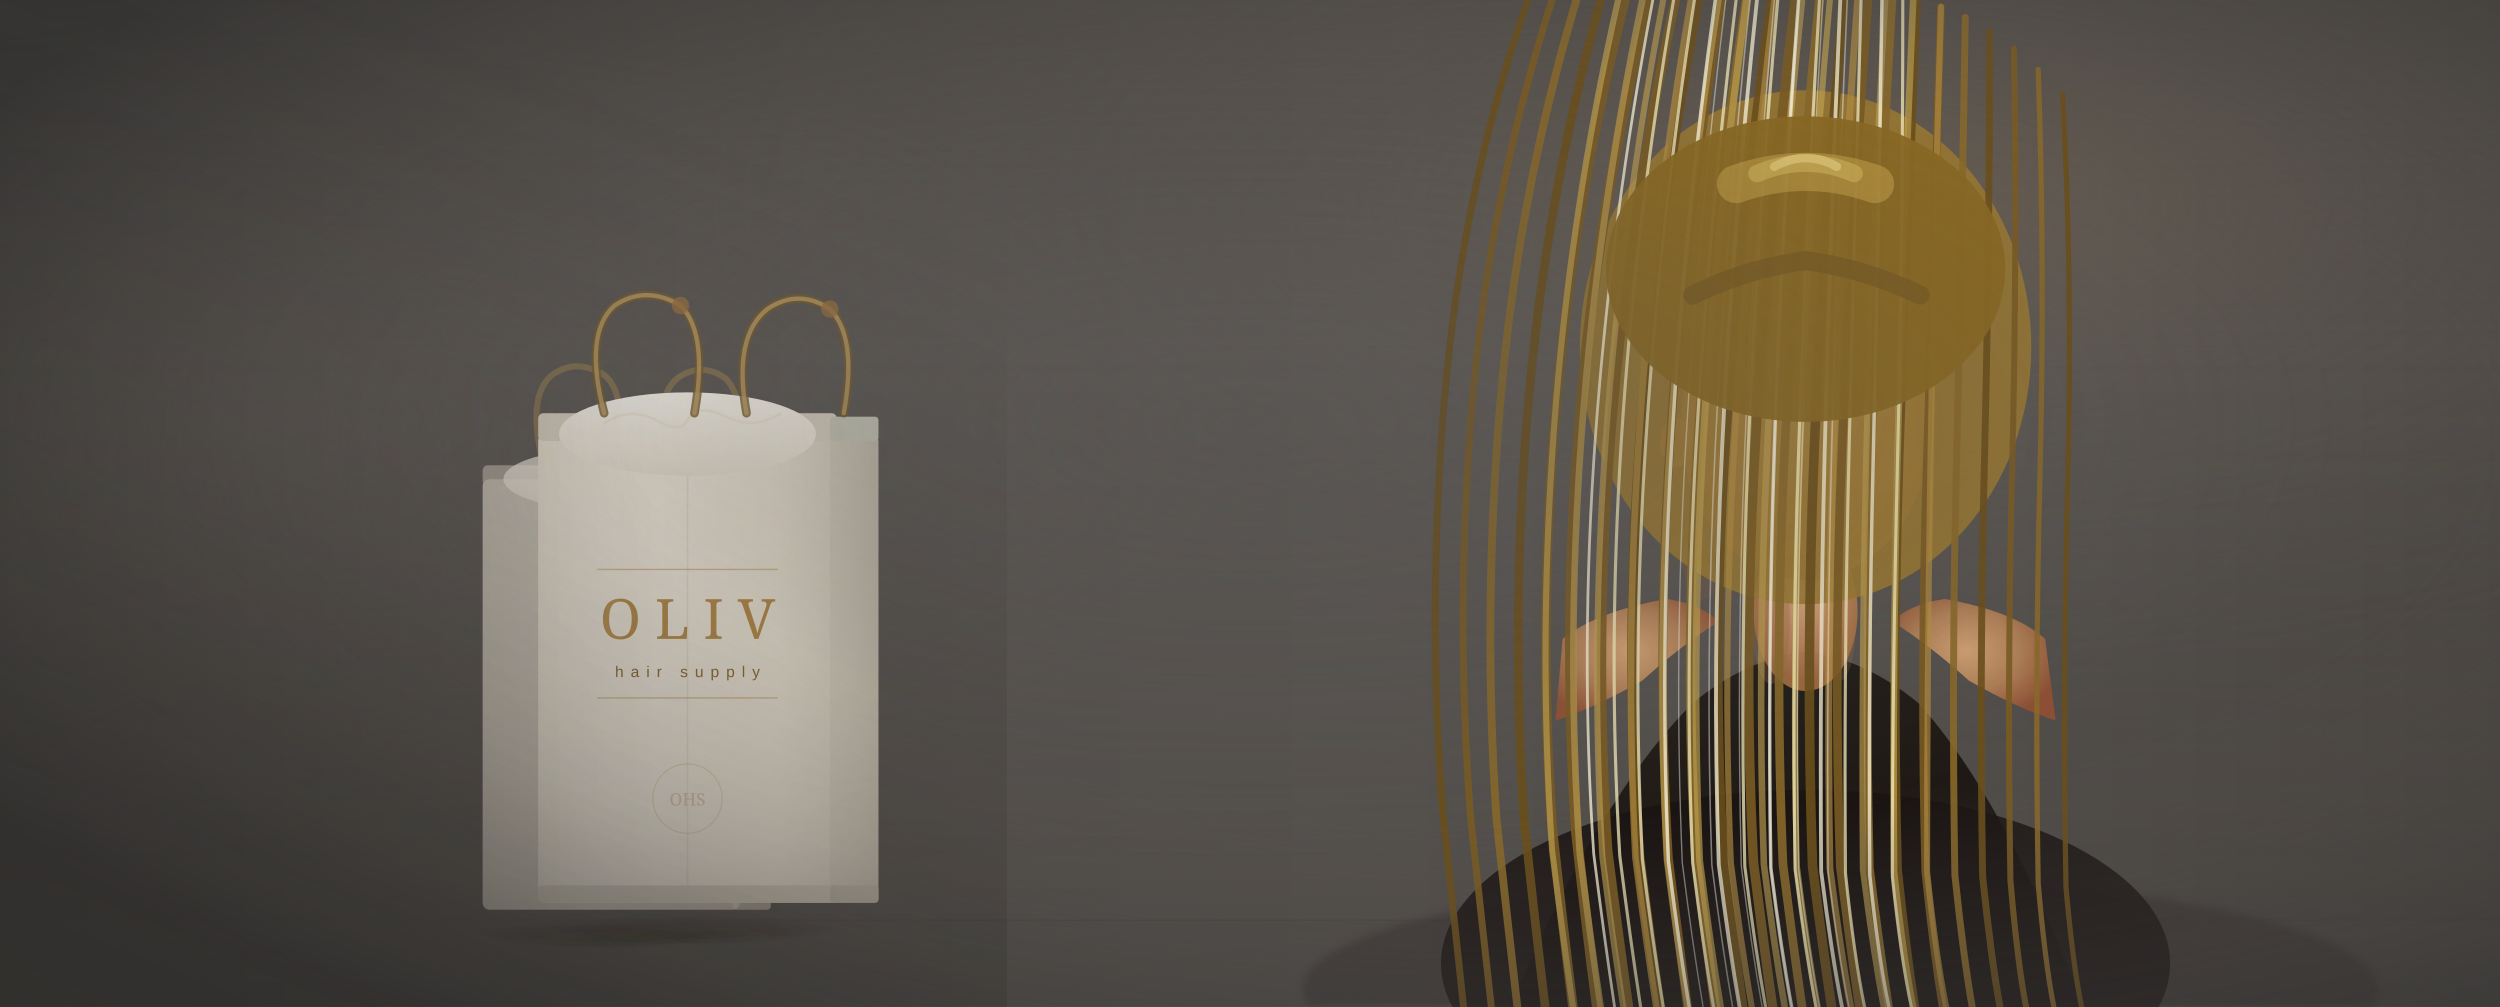
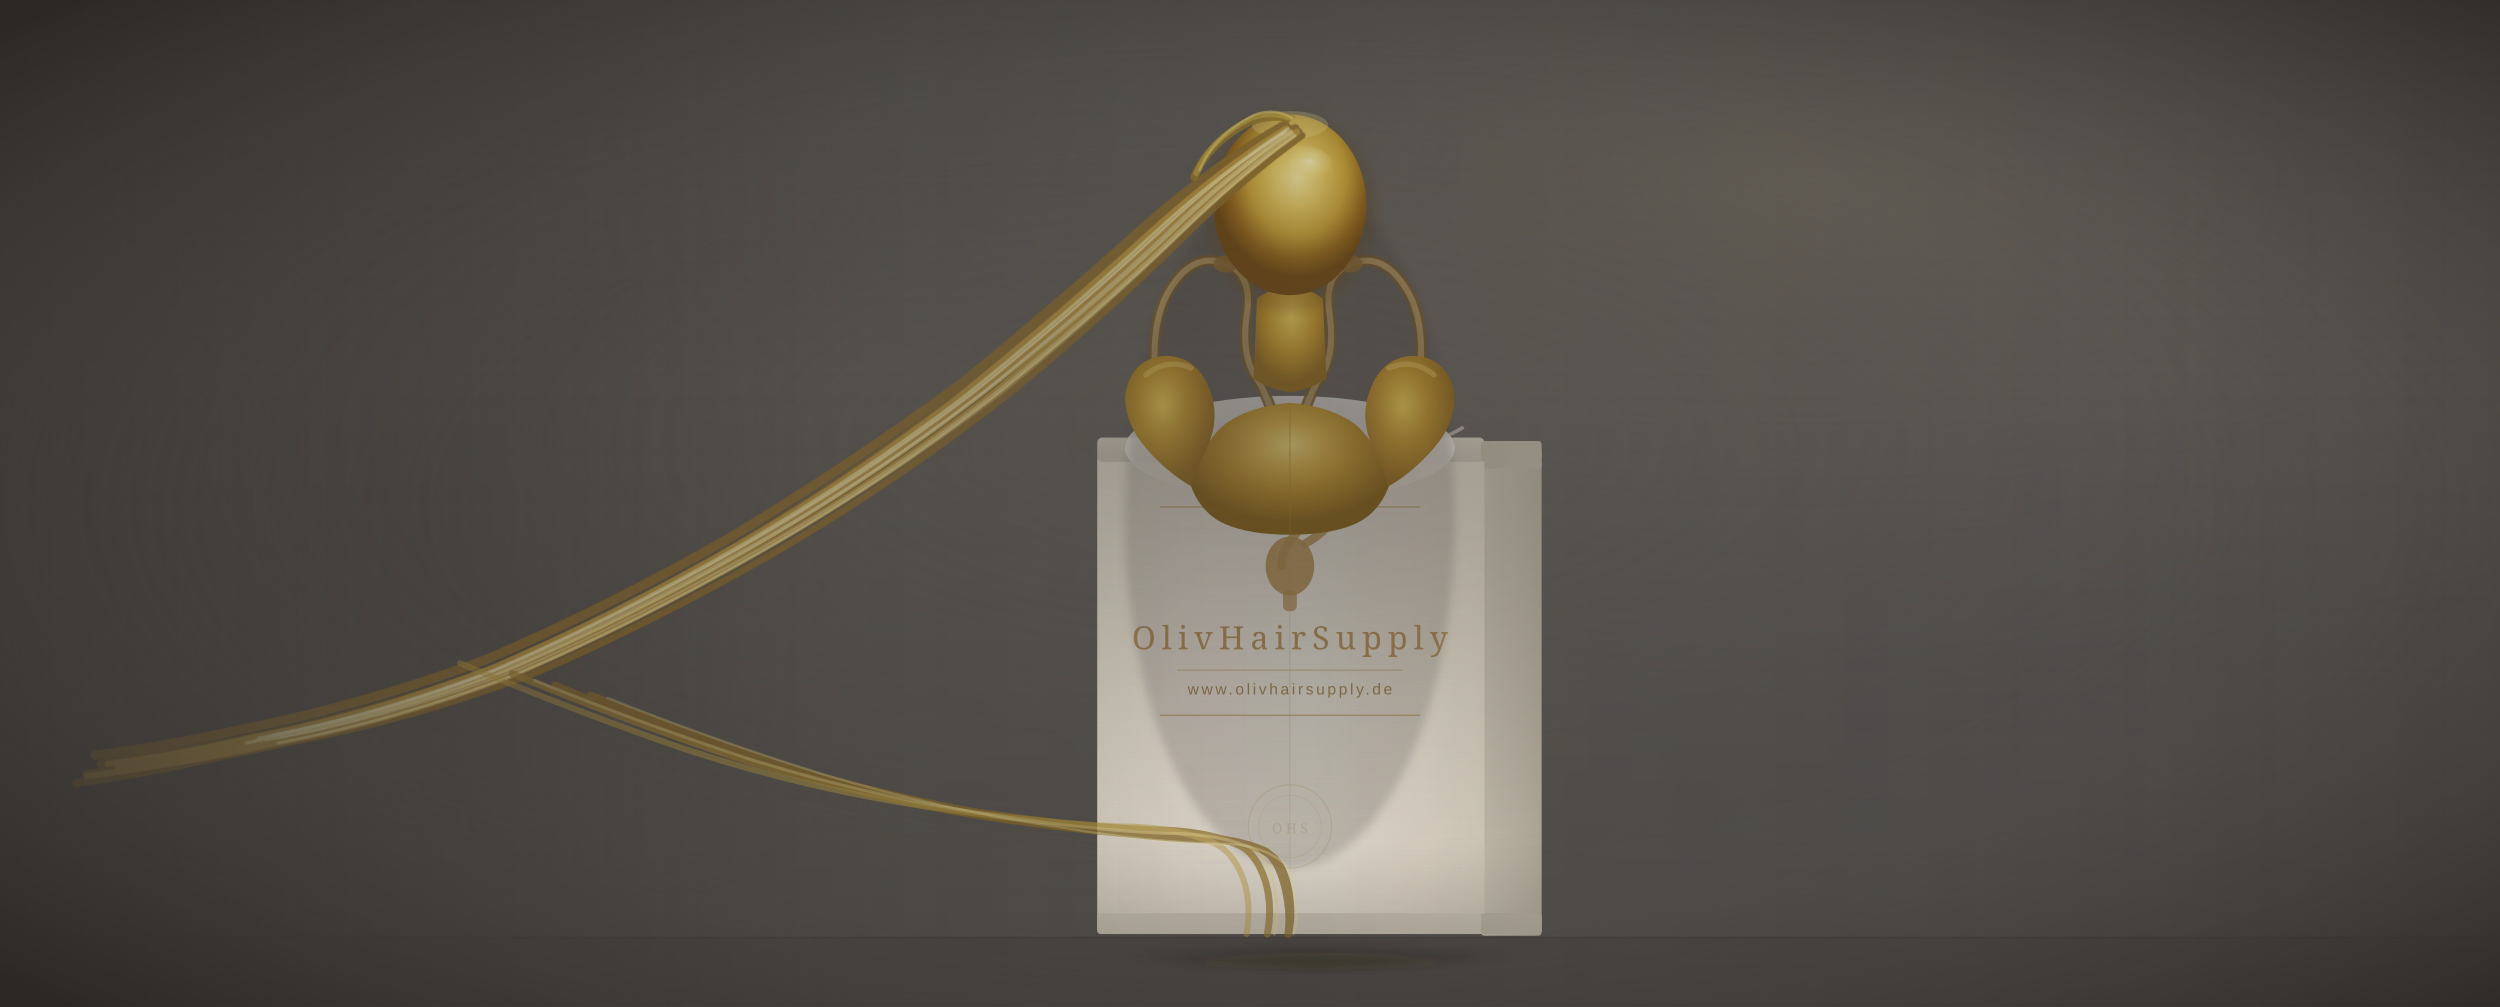
<svg xmlns="http://www.w3.org/2000/svg" viewBox="0 0 1440 580" preserveAspectRatio="xMidYMid slice" width="1440" height="580">
  <defs>
-     <linearGradient id="studioBase" x1="0" y1="0" x2="1" y2="0">
-       <stop offset="0%" stop-color="#484440" />
-       <stop offset="28%" stop-color="#5A5652" />
+     <linearGradient id="studio" x1="0" y1="0" x2="1" y2="0">
+       <stop offset="0%" stop-color="#464240" />
+       <stop offset="30%" stop-color="#585450" />
      <stop offset="55%" stop-color="#5E5A56" />
-       <stop offset="80%" stop-color="#585450" />
+       <stop offset="82%" stop-color="#565250" />
      <stop offset="100%" stop-color="#4C4844" />
    </linearGradient>
    <linearGradient id="studioTop" x1="0" y1="0" x2="0" y2="1">
-       <stop offset="0%" stop-color="#383430" stop-opacity="0.45" />
-       <stop offset="35%" stop-color="#383430" stop-opacity="0" />
-       <stop offset="100%" stop-color="#2A2624" stop-opacity="0.3" />
-     </linearGradient>
-     <radialGradient id="keyLight" cx="75%" cy="20%" r="48%">
-       <stop offset="0%" stop-color="#7A6A58" stop-opacity="0.55" />
-       <stop offset="45%" stop-color="#686058" stop-opacity="0.25" />
+       <stop offset="0%" stop-color="#303030" stop-opacity="0.42" />
+       <stop offset="38%" stop-color="#303030" stop-opacity="0" />
+       <stop offset="100%" stop-color="#282420" stop-opacity="0.28" />
+     </linearGradient>
+     <radialGradient id="keyLight" cx="72%" cy="18%" r="50%">
+       <stop offset="0%" stop-color="#787060" stop-opacity="0.5" />
      <stop offset="100%" stop-color="#5E5A56" stop-opacity="0" />
    </radialGradient>
-     <radialGradient id="fillLight" cx="12%" cy="42%" r="40%">
-       <stop offset="0%" stop-color="#6A6460" stop-opacity="0.4" />
-       <stop offset="100%" stop-color="#5E5A56" stop-opacity="0" />
-     </radialGradient>
-     <radialGradient id="faceSkin" cx="48%" cy="38%" r="55%">
-       <stop offset="0%" stop-color="#F2CCА2" />
-       <stop offset="30%" stop-color="#E4B082" />
-       <stop offset="65%" stop-color="#CA9060" />
-       <stop offset="100%" stop-color="#A87040" />
-     </radialGradient>
-     <radialGradient id="faceSkinB" cx="48%" cy="38%" r="55%">
-       <stop offset="0%" stop-color="#F0C8A0" />
-       <stop offset="30%" stop-color="#E2AE80" />
-       <stop offset="65%" stop-color="#C88E5E" />
-       <stop offset="100%" stop-color="#A87040" />
-     </radialGradient>
-     <radialGradient id="neckSkin" cx="50%" cy="35%" r="58%">
-       <stop offset="0%" stop-color="#EAB888" />
-       <stop offset="55%" stop-color="#C88E60" />
-       <stop offset="100%" stop-color="#A87040" />
-     </radialGradient>
-     <radialGradient id="shoulderSkin" cx="45%" cy="42%" r="60%">
-       <stop offset="0%" stop-color="#E8B07A" />
-       <stop offset="55%" stop-color="#C08858" />
-       <stop offset="100%" stop-color="#985030" />
-     </radialGradient>
-     <linearGradient id="hairBase" x1="0" y1="0" x2="0.15" y2="1">
-       <stop offset="0%" stop-color="#A08040" />
-       <stop offset="25%" stop-color="#C4A050" />
-       <stop offset="55%" stop-color="#D8B860" />
-       <stop offset="80%" stop-color="#C0A048" />
-       <stop offset="100%" stop-color="#9A7838" />
-     </linearGradient>
-     <linearGradient id="hairDark" x1="0" y1="0" x2="0.05" y2="1">
-       <stop offset="0%" stop-color="#6A4E18" />
-       <stop offset="40%" stop-color="#8A6828" />
-       <stop offset="100%" stop-color="#705820" />
-     </linearGradient>
-     <linearGradient id="hairShineA" x1="0" y1="0" x2="0.1" y2="1">
-       <stop offset="0%" stop-color="#F0DCA0" stop-opacity="0" />
-       <stop offset="22%" stop-color="#F8F0C0" stop-opacity="0.9" />
-       <stop offset="48%" stop-color="#F0D888" stop-opacity="0.75" />
-       <stop offset="78%" stop-color="#E0C070" stop-opacity="0.5" />
-       <stop offset="100%" stop-color="#C8A850" stop-opacity="0" />
-     </linearGradient>
-     <linearGradient id="hairShineB" x1="0.08" y1="0" x2="0.18" y2="1">
-       <stop offset="0%" stop-color="#F8F0C0" stop-opacity="0" />
-       <stop offset="30%" stop-color="#FFFAE0" stop-opacity="0.85" />
-       <stop offset="58%" stop-color="#F8E8A8" stop-opacity="0.65" />
-       <stop offset="100%" stop-color="#D8C070" stop-opacity="0" />
-     </linearGradient>
-     <linearGradient id="hairShineC" x1="0.02" y1="0" x2="0.12" y2="1">
-       <stop offset="0%" stop-color="#E8D080" stop-opacity="0" />
-       <stop offset="35%" stop-color="#F4E898" stop-opacity="0.7" />
-       <stop offset="65%" stop-color="#ECD878" stop-opacity="0.5" />
-       <stop offset="100%" stop-color="#C8A840" stop-opacity="0" />
-     </linearGradient>
-     <linearGradient id="bag1Front" x1="0" y1="0" x2="1" y2="0">
-       <stop offset="0%" stop-color="#EDE5D5" />
-       <stop offset="40%" stop-color="#F5EEE0" />
-       <stop offset="80%" stop-color="#EDE5D5" />
-       <stop offset="100%" stop-color="#DDD5C5" />
-     </linearGradient>
-     <linearGradient id="bag1Side" x1="0" y1="0" x2="1" y2="0">
+     <linearGradient id="bagFront" x1="0" y1="0" x2="1" y2="0">
+       <stop offset="0%" stop-color="#E8E0D0" />
+       <stop offset="22%" stop-color="#F5EDE0" />
+       <stop offset="55%" stop-color="#F8F2E6" />
+       <stop offset="82%" stop-color="#EEE6D6" />
+       <stop offset="100%" stop-color="#E2DAC8" />
+     </linearGradient>
+     <linearGradient id="bagFrontShad" x1="0" y1="0" x2="0" y2="1">
+       <stop offset="0%" stop-color="#C8C0B0" stop-opacity="0.15" />
+       <stop offset="50%" stop-color="#D8D0C0" stop-opacity="0" />
+       <stop offset="100%" stop-color="#A09080" stop-opacity="0.22" />
+     </linearGradient>
+     <linearGradient id="bagSide" x1="0" y1="0" x2="1" y2="0">
+       <stop offset="0%" stop-color="#CCC4B4" />
+       <stop offset="100%" stop-color="#B8B0A0" />
+     </linearGradient>
+     <linearGradient id="bagTop" x1="0" y1="0" x2="0" y2="1">
      <stop offset="0%" stop-color="#D8D0C0" />
-       <stop offset="100%" stop-color="#C8C0B0" />
-     </linearGradient>
-     <linearGradient id="bag1Shadow" x1="0" y1="0" x2="0" y2="1">
-       <stop offset="0%" stop-color="#2A2420" stop-opacity="0.35" />
-       <stop offset="100%" stop-color="#2A2420" stop-opacity="0" />
-     </linearGradient>
-     <linearGradient id="bag2Front" x1="0" y1="0" x2="1" y2="0">
-       <stop offset="0%" stop-color="#E8E0D0" />
-       <stop offset="45%" stop-color="#F0E8D8" />
-       <stop offset="100%" stop-color="#D8D0C0" />
-     </linearGradient>
-     <linearGradient id="tissueGrad" x1="0" y1="0" x2="0" y2="1">
-       <stop offset="0%" stop-color="#FFFCF4" />
-       <stop offset="60%" stop-color="#F5EEE0" />
-       <stop offset="100%" stop-color="#EDE5D5" />
-     </linearGradient>
-     <radialGradient id="bagShadow" cx="50%" cy="100%" r="50%">
-       <stop offset="0%" stop-color="#1A1410" stop-opacity="0.5" />
-       <stop offset="100%" stop-color="#1A1410" stop-opacity="0" />
-     </radialGradient>
-     <radialGradient id="centreOverlay" cx="50%" cy="42%" r="45%">
-       <stop offset="0%" stop-color="#525050" stop-opacity="0.38" />
-       <stop offset="100%" stop-color="#525050" stop-opacity="0" />
-     </radialGradient>
-     <radialGradient id="vignette" cx="62%" cy="45%" r="72%">
-       <stop offset="50%" stop-color="#5E5A56" stop-opacity="0" />
-       <stop offset="100%" stop-color="#303030" stop-opacity="0.72" />
+       <stop offset="100%" stop-color="#C8C0B2" />
+     </linearGradient>
+     <radialGradient id="bagFloorShadow" cx="50%" cy="100%" r="50%">
+       <stop offset="0%" stop-color="#181410" stop-opacity="0.55" />
+       <stop offset="100%" stop-color="#181410" stop-opacity="0" />
+     </radialGradient>
+     <linearGradient id="tissue" x1="0" y1="1" x2="0" y2="0">
+       <stop offset="0%" stop-color="#F0E8D8" />
+       <stop offset="60%" stop-color="#FAF4EC" />
+       <stop offset="100%" stop-color="#FFFDF8" />
+     </linearGradient>
+     <radialGradient id="mannHead" cx="55%" cy="35%" r="55%">
+       <stop offset="0%" stop-color="#F8E8A0" />
+       <stop offset="28%" stop-color="#E8CA60" />
+       <stop offset="58%" stop-color="#C8A030" />
+       <stop offset="82%" stop-color="#906010" />
+       <stop offset="100%" stop-color="#6A4208" />
+     </radialGradient>
+     <radialGradient id="mannNeck" cx="52%" cy="30%" r="60%">
+       <stop offset="0%" stop-color="#E8C850" />
+       <stop offset="55%" stop-color="#C09020" />
+       <stop offset="100%" stop-color="#8A6010" />
+     </radialGradient>
+     <radialGradient id="mannChest" cx="50%" cy="32%" r="58%">
+       <stop offset="0%" stop-color="#F0D870" />
+       <stop offset="30%" stop-color="#D4A838" />
+       <stop offset="60%" stop-color="#B08018" />
+       <stop offset="100%" stop-color="#7A5408" />
+     </radialGradient>
+     <radialGradient id="mannShoulder" cx="42%" cy="38%" r="60%">
+       <stop offset="0%" stop-color="#EAC848" />
+       <stop offset="45%" stop-color="#C09020" />
+       <stop offset="100%" stop-color="#8A5E0C" />
+     </radialGradient>
+     <radialGradient id="headHighlight" cx="62%" cy="28%" r="35%">
+       <stop offset="0%" stop-color="#FFF8D0" stop-opacity="0.85" />
+       <stop offset="100%" stop-color="#F8E880" stop-opacity="0" />
+     </radialGradient>
+     <linearGradient id="hairBase" x1="0" y1="0" x2="0.12" y2="1">
+       <stop offset="0%" stop-color="#9A7A28" />
+       <stop offset="30%" stop-color="#C09838" />
+       <stop offset="65%" stop-color="#D8B050" />
+       <stop offset="100%" stop-color="#B88A30" />
+     </linearGradient>
+     <linearGradient id="hairShine" x1="0" y1="0" x2="0.08" y2="1">
+       <stop offset="0%" stop-color="#F8ECA0" stop-opacity="0" />
+       <stop offset="25%" stop-color="#FFF8C8" stop-opacity="0.88" />
+       <stop offset="55%" stop-color="#F0E090" stop-opacity="0.7" />
+       <stop offset="100%" stop-color="#D8C060" stop-opacity="0" />
+     </linearGradient>
+     <linearGradient id="hairShine2" x1="0.04" y1="0" x2="0.14" y2="1">
+       <stop offset="0%" stop-color="#FFFCE0" stop-opacity="0" />
+       <stop offset="30%" stop-color="#FFFEF0" stop-opacity="0.82" />
+       <stop offset="60%" stop-color="#F8ECA0" stop-opacity="0.6" />
+       <stop offset="100%" stop-color="#E0C868" stop-opacity="0" />
+     </linearGradient>
+     <radialGradient id="centreOverlay" cx="50%" cy="44%" r="42%">
+       <stop offset="0%" stop-color="#504C48" stop-opacity="0.42" />
+       <stop offset="100%" stop-color="#504C48" stop-opacity="0" />
+     </radialGradient>
+     <linearGradient id="leftDepth" x1="0" y1="0" x2="1" y2="0">
+       <stop offset="0%" stop-color="#383430" stop-opacity="0.7" />
+       <stop offset="35%" stop-color="#383430" stop-opacity="0.15" />
+       <stop offset="100%" stop-color="#383430" stop-opacity="0" />
+     </linearGradient>
+     <radialGradient id="vignette" cx="52%" cy="50%" r="70%">
+       <stop offset="48%" stop-color="#5E5A56" stop-opacity="0" />
+       <stop offset="100%" stop-color="#282420" stop-opacity="0.78" />
    </radialGradient>
    <filter id="softBlur">
-       <feGaussianBlur stdDeviation="2" />
+       <feGaussianBlur stdDeviation="2.5" />
+     </filter>
+     <filter id="bagGlow">
+       <feGaussianBlur stdDeviation="6" result="blur" />
+       <feComposite in="SourceGraphic" in2="blur" operator="over" />
    </filter>
    <filter id="hairBlur">
-       <feGaussianBlur stdDeviation="0.4" />
-     </filter>
-     <filter id="bagSoftBlur">
-       <feGaussianBlur stdDeviation="1.5" />
+       <feGaussianBlur stdDeviation="0.5" />
    </filter>
  </defs>
-   <rect width="1440" height="580" fill="url(#studioBase)" />
+   <rect width="1440" height="580" fill="url(#studio)" />
  <rect width="1440" height="580" fill="url(#studioTop)" />
  <rect width="1440" height="580" fill="url(#keyLight)" />
-   <rect width="1440" height="580" fill="url(#fillLight)" />
-   <rect x="0" y="530" width="1440" height="50" fill="#4A4642" opacity="0.3" />
-   <line x1="0" y1="530" x2="1440" y2="530" stroke="#3A3630" stroke-width="1" opacity="0.25" />
-   <g transform="translate(268, 248)">
-     <ellipse cx="80" cy="282" rx="90" ry="14" fill="url(#bagShadow)" filter="url(#bagSoftBlur)" />
-     <rect x="10" y="28" width="148" height="248" rx="4" fill="url(#bag2Front)" opacity="0.78" />
-     <rect x="154" y="30" width="22" height="246" rx="2" fill="url(#bag1Side)" opacity="0.7" />
-     <rect x="10" y="20" width="148" height="12" rx="3" fill="#C8C0B0" opacity="0.7" />
-     <ellipse cx="84" cy="28" rx="62" ry="18" fill="url(#tissueGrad)" opacity="0.7" />
-     <path d="M 45 20 Q 35 -20 50 -32 Q 64 -42 80 -32 Q 95 -20 84 20" stroke="#9A8050" stroke-width="3.5" fill="none" opacity="0.65" stroke-linecap="round" />
-     <path d="M 115 20 Q 108 -18 122 -30 Q 136 -40 150 -30 Q 162 -18 156 20" stroke="#9A8050" stroke-width="3.5" fill="none" opacity="0.65" stroke-linecap="round" />
-     <text x="84" y="130" font-family="Georgia,serif" font-size="22" font-weight="300" letter-spacing="6" text-anchor="middle" fill="#B68A45" opacity="0.65">OLIV</text>
-     <text x="84" y="155" font-family="Arial,sans-serif" font-size="8" letter-spacing="3" text-anchor="middle" fill="#9A7838" opacity="0.6">hair supply</text>
+   <rect x="0" y="540" width="1440" height="40" fill="#3E3A36" opacity="0.5" />
+   <line x1="0" y1="540" x2="1440" y2="540" stroke="#2E2A26" stroke-width="1" opacity="0.4" />
+   <ellipse cx="760" cy="542" rx="135" ry="16" fill="url(#bagFloorShadow)" filter="url(#softBlur)" />
+   <rect x="853" y="265" width="35" height="274" rx="2" fill="url(#bagSide)" />
+   <rect x="853" y="258" width="35" height="12" rx="2" fill="#C0B8A8" />
+   <rect x="853" y="526" width="35" height="12" rx="2" fill="#B0A898" />
+   <rect x="632" y="262" width="223" height="276" rx="3" fill="url(#bagFront)" />
+   <rect x="632" y="262" width="223" height="276" rx="3" fill="url(#bagFrontShad)" />
+   <line x1="743" y1="264" x2="743" y2="536" stroke="#D8D0C0" stroke-width="0.8" opacity="0.6" />
+   <rect x="632" y="262" width="12" height="276" fill="white" opacity="0.06" rx="3" />
+   <rect x="632" y="526" width="223" height="12" rx="2" fill="#D0C8B8" />
+   <rect x="853" y="526" width="35" height="12" rx="2" fill="#BEB6A6" />
+   <rect x="632" y="252" width="223" height="14" rx="3" fill="url(#bagTop)" />
+   <rect x="853" y="254" width="35" height="12" rx="2" fill="#C0B8A8" />
+   <ellipse cx="743" cy="258" rx="95" ry="30" fill="url(#tissue)" opacity="0.85" />
+   <path d="M 665 258 Q 685 244 704 252 Q 718 258 730 248 Q 742 238 755 252 Q 768 264 782 252 Q 796 242 812 250 Q 826 257 843 246" stroke="#EEE6D8" stroke-width="2" fill="none" opacity="0.6" />
+   <path d="M 672 252 Q 658 198 672 170 Q 686 144 706 152 Q 722 158 718 182 Q 715 206 724 218 Q 730 228 735 244" stroke="#7A5C22" stroke-width="6.5" fill="none" opacity="0.9" stroke-linecap="round" />
+   <path d="M 672 252 Q 658 198 672 170 Q 686 144 706 152 Q 722 158 718 182 Q 715 206 724 218 Q 730 228 735 244" stroke="#C9A96E" stroke-width="3.5" fill="none" opacity="0.75" stroke-linecap="round" />
+   <path d="M 810 252 Q 826 198 812 170 Q 798 144 778 152 Q 762 158 766 182 Q 769 206 760 218 Q 754 228 749 244" stroke="#7A5C22" stroke-width="6.5" fill="none" opacity="0.9" stroke-linecap="round" />
+   <path d="M 810 252 Q 826 198 812 170 Q 798 144 778 152 Q 762 158 766 182 Q 769 206 760 218 Q 754 228 749 244" stroke="#C9A96E" stroke-width="3.5" fill="none" opacity="0.75" stroke-linecap="round" />
+   <ellipse cx="706" cy="152" rx="7" ry="5" fill="#9A7030" opacity="0.85" />
+   <ellipse cx="778" cy="152" rx="7" ry="5" fill="#9A7030" opacity="0.85" />
+   <line x1="668" y1="292" x2="818" y2="292" stroke="#C9A96E" stroke-width="0.9" opacity="0.75" />
+   <ellipse cx="743" cy="326" rx="14" ry="17" fill="#B68A45" opacity="0.88" />
+   <path d="M 752 313 Q 768 304 772 290 Q 776 276 770 265 Q 764 255 756 254 Q 748 253 746 259 Q 744 265 750 271 Q 756 277 755 288 Q 754 299 746 308 Q 738 317 738 326" stroke="#B68A45" stroke-width="5" fill="none" opacity="0.85" stroke-linecap="round" />
+   <rect x="739" y="340" width="8" height="12" rx="3" fill="#B68A45" opacity="0.75" />
+   <text x="743" y="374" font-family="Georgia,serif" font-size="18.5" font-weight="400" letter-spacing="3.5" text-anchor="middle" fill="#B68A45" opacity="0.92">OlivHairSupply</text>
+   <line x1="678" y1="386" x2="808" y2="386" stroke="#C9A96E" stroke-width="0.7" opacity="0.65" />
+   <text x="743" y="400" font-family="Arial,sans-serif" font-size="9" letter-spacing="1.5" text-anchor="middle" fill="#9A7838" opacity="0.88">www.olivhairsupply.de</text>
+   <line x1="668" y1="412" x2="818" y2="412" stroke="#C9A96E" stroke-width="0.9" opacity="0.75" />
+   <circle cx="743" cy="476" r="24" fill="none" stroke="#C9A96E" stroke-width="0.7" opacity="0.28" />
+   <circle cx="743" cy="476" r="18" fill="none" stroke="#C9A96E" stroke-width="0.5" opacity="0.2" />
+   <text x="743" y="480" font-family="Georgia,serif" font-size="8" letter-spacing="2" text-anchor="middle" fill="#B68A45" opacity="0.25">OHS</text>
+   <ellipse cx="743" cy="300" rx="95" ry="200" fill="#282420" opacity="0.18" filter="url(#softBlur)" />
+   <path d="M 696 262 Q 706 248 720 242 Q 733 238 743 238 Q 753 238 766 242 Q 780 248 790 262 Q 798 270 800 280 L 686 280 Q 688 270 696 262 Z" fill="url(#mannChest)" opacity="0.9" />
+   <path d="M 686 280 Q 692 255 706 244 Q 720 234 743 232 Q 766 234 780 244 Q 794 255 800 280 Q 794 296 780 302 Q 766 308 743 308 Q 720 308 706 302 Q 692 296 686 280 Z" fill="url(#mannChest)" />
+   <line x1="743" y1="235" x2="743" y2="308" stroke="#A07818" stroke-width="1.2" opacity="0.3" />
+   <path d="M 686 280 Q 672 272 660 258 Q 648 244 648 228 Q 650 214 660 208 Q 672 202 684 208 Q 694 214 698 228 Q 702 242 696 256 Q 690 268 686 280 Z" fill="url(#mannShoulder)" />
+   <path d="M 800 280 Q 814 272 826 258 Q 838 244 838 228 Q 836 214 826 208 Q 814 202 802 208 Q 792 214 788 228 Q 784 242 790 256 Q 796 268 800 280 Z" fill="url(#mannShoulder)" />
+   <path d="M 660 216 Q 672 206 686 212" stroke="#F0D870" stroke-width="3" fill="none" opacity="0.4" stroke-linecap="round" />
+   <path d="M 826 216 Q 814 206 800 212" stroke="#F0D870" stroke-width="3" fill="none" opacity="0.4" stroke-linecap="round" />
+   <path d="M 724 172 Q 732 166 743 164 Q 754 166 762 172 L 764 218 Q 756 224 743 226 Q 730 224 722 218 Z" fill="url(#mannNeck)" />
+   <path d="M 734 168 Q 740 163 746 166" stroke="#F0DC80" stroke-width="2.5" fill="none" opacity="0.45" stroke-linecap="round" />
+   <ellipse cx="743" cy="122" rx="50" ry="58" fill="#5A3C08" opacity="0.22" filter="url(#softBlur)" />
+   <ellipse cx="743" cy="118" rx="44" ry="52" fill="url(#mannHead)" />
+   <ellipse cx="750" cy="100" rx="20" ry="16" fill="url(#headHighlight)" />
+   <path d="M 732 98 Q 740 90 752 90 Q 762 92 768 100" stroke="#E8D060" stroke-width="2" fill="none" opacity="0.2" />
+   <path d="M 740 68 Q 743 64 746 68" stroke="#9A7020" stroke-width="1.5" fill="none" opacity="0.5" />
+   <ellipse cx="743" cy="72" rx="22" ry="8" fill="#F8ECA0" opacity="0.28" />
+   <g fill="none" stroke-linecap="round" filter="url(#hairBlur)">
+     <g opacity="0.88" stroke="#8A6820">
+       <path d="M 740 72 Q 700 95 660 130 Q 610 175 555 220 Q 490 268 420 310 Q 350 350 280 380 Q 210 406 140 420 Q 95 430 55 435" stroke-width="5.5" />
+       <path d="M 742 74 Q 704 98 665 134 Q 615 180 560 225 Q 495 274 425 315 Q 355 355 285 385 Q 215 411 145 425 Q 100 435 58 440" stroke-width="5" />
+       <path d="M 744 76 Q 708 100 670 137 Q 620 184 565 228 Q 500 278 430 318 Q 362 358 292 388 Q 222 414 152 428 Q 108 438 65 443" stroke-width="4.5" />
+       <path d="M 738 76 Q 698 100 657 137 Q 605 185 550 230 Q 484 280 415 320 Q 345 360 276 390 Q 206 417 138 430 Q 95 440 50 446" stroke-width="5" />
+       <path d="M 736 78 Q 695 103 653 141 Q 600 190 544 235 Q 478 285 408 325 Q 338 365 268 395 Q 198 422 130 435 Q 88 445 44 451" stroke-width="4.5" />
+       <path d="M 746 74 Q 710 97 672 132 Q 624 178 570 222 Q 505 272 436 312 Q 367 352 298 382 Q 228 408 160 422 Q 116 432 72 437" stroke-width="5" />
+       <path d="M 748 76 Q 714 99 677 134 Q 630 180 576 224 Q 512 274 443 314 Q 374 354 305 384 Q 235 411 167 424 Q 123 434 80 439" stroke-width="4.5" />
+       <path d="M 750 78 Q 718 101 682 136 Q 636 182 582 226 Q 518 276 450 316 Q 381 356 312 386 Q 242 413 174 426 Q 130 436 88 441" stroke-width="4" />
+     </g>
+     <g opacity="0.72" stroke="#C8A040">
+       <path d="M 741 74 Q 703 97 664 133 Q 614 180 558 225 Q 493 275 423 315 Q 353 355 283 385 Q 213 412 145 425 Q 102 435 62 440" stroke-width="3.5" />
+       <path d="M 743 76 Q 707 99 669 135 Q 619 182 563 227 Q 498 277 428 317 Q 358 357 288 387 Q 218 414 150 427 Q 107 437 68 442" stroke-width="3.8" />
+       <path d="M 745 78 Q 711 101 674 137 Q 624 184 569 229 Q 504 279 435 318 Q 366 358 297 388 Q 227 415 159 428 Q 116 438 75 443" stroke-width="3.5" />
+       <path d="M 747 76 Q 715 99 679 134 Q 631 181 577 225 Q 513 274 444 313 Q 375 352 307 382 Q 238 409 170 423 Q 128 433 86 438" stroke-width="3.8" />
+       <path d="M 737 78 Q 697 102 657 139 Q 604 187 548 232 Q 482 282 412 322 Q 342 362 272 392 Q 202 419 134 432 Q 92 442 50 447" stroke-width="3.5" />
+     </g>
+     <g opacity="0.62" stroke="#F8EEA8">
+       <path d="M 742 74 Q 706 97 668 133 Q 618 180 562 225 Q 497 275 427 315 Q 357 355 287 385 Q 217 412 149 425" stroke-width="1.5" />
+       <path d="M 744 76 Q 710 99 673 135 Q 623 182 567 226 Q 502 276 432 316 Q 362 356 292 386 Q 222 413 154 426" stroke-width="1.8" />
+       <path d="M 746 78 Q 714 101 677 137 Q 628 184 573 228 Q 508 278 438 318 Q 368 358 298 388 Q 228 415 160 428" stroke-width="1.5" />
+       <path d="M 740 76 Q 702 100 663 136 Q 612 183 556 228 Q 490 278 420 318 Q 350 358 280 388 Q 210 415 142 428" stroke-width="1.8" />
+     </g>
+     <g opacity="0.38" stroke="#FFFEF0">
+       <path d="M 743 75 Q 709 98 672 134 Q 622 181 567 225 Q 502 275 433 314 Q 364 353 295 383 Q 225 410 157 423" stroke-width="0.8" />
+       <path d="M 745 77 Q 713 100 676 136 Q 627 183 572 227 Q 507 277 438 316 Q 369 355 300 385 Q 230 412 162 425" stroke-width="0.9" />
+       <path d="M 741 75 Q 705 99 667 135 Q 616 182 561 226 Q 495 276 425 316 Q 355 356 285 386 Q 215 413 147 426" stroke-width="0.8" />
+     </g>
  </g>
-   <g transform="translate(310, 220)">
-     <ellipse cx="88" cy="306" rx="100" ry="16" fill="url(#bagShadow)" filter="url(#bagSoftBlur)" />
-     <rect x="0" y="30" width="172" height="270" rx="4" fill="url(#bag1Front)" />
-     <line x1="86" y1="32" x2="86" y2="298" stroke="#D8D0C0" stroke-width="1" opacity="0.5" />
-     <rect x="168" y="32" width="28" height="268" rx="2" fill="url(#bag1Side)" />
-     <rect x="0" y="290" width="172" height="10" rx="2" fill="#D0C8B8" opacity="0.8" />
-     <rect x="168" y="290" width="28" height="10" rx="2" fill="#C0B8A8" opacity="0.8" />
-     <rect x="0" y="18" width="172" height="16" rx="3" fill="#DDD5C5" />
-     <rect x="168" y="20" width="28" height="14" rx="2" fill="#CCCCBC" />
-     <ellipse cx="86" cy="30" rx="74" ry="24" fill="url(#tissueGrad)" />
-     <path d="M 38 24 Q 52 14 68 22 Q 82 30 86 22 Q 92 12 108 20 Q 124 28 140 18" stroke="#F0E8D0" stroke-width="1.5" fill="none" opacity="0.7" />
-     <path d="M 38 18 Q 26 -28 44 -44 Q 62 -56 82 -44 Q 98 -28 90 18" stroke="#7A5C28" stroke-width="5" fill="none" opacity="0.8" stroke-linecap="round" />
-     <path d="M 38 18 Q 26 -28 44 -44 Q 62 -56 82 -44 Q 98 -28 90 18" stroke="#C9A96E" stroke-width="2.5" fill="none" opacity="0.7" stroke-linecap="round" />
-     <path d="M 120 18 Q 112 -26 132 -42 Q 150 -54 168 -42 Q 184 -26 176 18" stroke="#7A5C28" stroke-width="5" fill="none" opacity="0.8" stroke-linecap="round" />
-     <path d="M 120 18 Q 112 -26 132 -42 Q 150 -54 168 -42 Q 184 -26 176 18" stroke="#C9A96E" stroke-width="2.5" fill="none" opacity="0.7" stroke-linecap="round" />
-     <circle cx="82" cy="-44" r="5" fill="#9A7040" opacity="0.8" />
-     <circle cx="168" cy="-42" r="5" fill="#9A7040" opacity="0.8" />
-     <line x1="34" y1="108" x2="138" y2="108" stroke="#C9A96E" stroke-width="0.8" opacity="0.7" />
-     <text x="86" y="148" font-family="Georgia,serif" font-size="32" font-weight="300" letter-spacing="8" text-anchor="middle" fill="#B68A45">OLIV</text>
-     <text x="86" y="170" font-family="Arial,sans-serif" font-size="9" font-weight="400" letter-spacing="4" text-anchor="middle" fill="#8A6830">hair supply</text>
-     <line x1="34" y1="182" x2="138" y2="182" stroke="#C9A96E" stroke-width="0.8" opacity="0.7" />
-     <circle cx="86" cy="240" r="20" fill="none" stroke="#C9A96E" stroke-width="0.7" opacity="0.35" />
-     <text x="86" y="244" font-family="Georgia,serif" font-size="10" text-anchor="middle" fill="#B68A45" opacity="0.4">OHS</text>
-     <rect x="12" y="32" width="35" height="268" rx="2" fill="white" opacity="0.05" />
+   <g fill="none" stroke-linecap="round" opacity="0.72">
+     <path d="M 320 395 Q 380 420 440 440 Q 510 462 580 472 Q 635 480 680 482 Q 710 482 728 490 Q 736 494 740 510 Q 744 526 742 538" stroke="#8A6820" stroke-width="4.5" />
+     <path d="M 295 388 Q 358 414 420 435 Q 492 458 564 468 Q 618 476 663 478 Q 694 478 714 487 Q 724 492 729 508 Q 733 522 730 538" stroke="#9A7828" stroke-width="4" />
+     <path d="M 340 400 Q 400 424 462 444 Q 532 464 602 474 Q 650 482 693 484 Q 718 484 733 493 Q 740 498 743 515 Q 745 530 742 538" stroke="#8A6820" stroke-width="3.5" />
+     <path d="M 265 382 Q 332 410 396 432 Q 470 456 544 466 Q 598 474 644 476 Q 676 476 698 485 Q 710 490 716 506 Q 721 520 718 538" stroke="#C0A038" stroke-width="3.5" opacity="0.65" />
+     <path d="M 308 392 Q 370 417 434 438 Q 506 460 576 470 Q 626 478 671 480 Q 700 480 720 488 Q 730 493 734 510 Q 737 524 734 538" stroke="#F0D880" stroke-width="1.8" opacity="0.5" />
+     <path d="M 350 402 Q 410 426 474 446 Q 544 467 614 477 Q 660 485 702 486 Q 725 486 738 496 Q 745 501 746 518 Q 748 532 745 538" stroke="#F8EEA0" stroke-width="1.4" opacity="0.4" />
  </g>
-   <ellipse cx="1060" cy="570" rx="310" ry="65" fill="#2A2420" opacity="0.4" filter="url(#softBlur)" />
-   <path d="M 870 580 Q 920 460 975 405 Q 1005 380 1040 375 Q 1075 380 1105 405 Q 1155 460 1200 580 Z" fill="#1A1410" opacity="0.9" />
-   <ellipse cx="1040" cy="555" rx="210" ry="100" fill="#181210" opacity="0.85" />
-   <path d="M 900 368 Q 920 352 960 345 Q 980 348 990 358 Q 968 372 946 392 Q 918 408 896 415 Z" fill="url(#shoulderSkin)" opacity="0.88" />
-   <path d="M 1178 368 Q 1160 352 1120 345 Q 1100 348 1090 358 Q 1112 372 1134 392 Q 1162 408 1184 415 Z" fill="url(#shoulderSkin)" opacity="0.85" />
-   <ellipse cx="1040" cy="352" rx="30" ry="46" fill="url(#neckSkin)" opacity="0.92" />
-   <ellipse cx="1020" cy="358" rx="11" ry="36" fill="#9A6840" opacity="0.3" />
-   <ellipse cx="1060" cy="358" rx="9" ry="34" fill="#B07848" opacity="0.2" />
-   <ellipse cx="1040" cy="248" rx="78" ry="92" fill="#8A5830" opacity="0.16" filter="url(#softBlur)" />
-   <ellipse cx="1040" cy="246" rx="72" ry="88" fill="url(#faceSkinB)" opacity="0.95" />
-   <ellipse cx="994" cy="270" rx="20" ry="14" fill="#E89070" opacity="0.15" />
-   <ellipse cx="1086" cy="270" rx="20" ry="14" fill="#E89070" opacity="0.15" />
-   <ellipse cx="1038" cy="282" rx="5.5" ry="7.5" fill="#9A5838" opacity="0.18" />
-   <path d="M 1022 305 Q 1031 300 1040 302 Q 1049 300 1058 305 Q 1049 309 1040 309 Q 1031 309 1022 305 Z" fill="#BE7858" opacity="0.65" />
-   <path d="M 1020 307 Q 1032 318 1040 320 Q 1048 318 1060 307 Q 1049 315 1040 318 Q 1031 315 1020 307 Z" fill="#CC8868" opacity="0.55" />
-   <path d="M 972 185 Q 966 225 968 265 Q 970 305 980 338" stroke="#9A5838" stroke-width="15" fill="none" opacity="0.18" stroke-linecap="round" />
-   <ellipse cx="1075" cy="222" rx="26" ry="20" fill="#FAD8B0" opacity="0.12" />
-   <ellipse cx="1006" cy="230" rx="16" ry="7.5" fill="#2A1C0C" opacity="0.75" />
-   <ellipse cx="1074" cy="230" rx="16" ry="7.5" fill="#2A1C0C" opacity="0.75" />
-   <ellipse cx="1006" cy="229" rx="8" ry="6" fill="#4A3018" opacity="0.88" />
-   <ellipse cx="1074" cy="229" rx="8" ry="6" fill="#4A3018" opacity="0.88" />
-   <ellipse cx="1006" cy="229" rx="4" ry="3.5" fill="#0C0806" opacity="0.92" />
-   <ellipse cx="1074" cy="229" rx="4" ry="3.5" fill="#0C0806" opacity="0.92" />
-   <circle cx="1010" cy="226" r="2.5" fill="#F8E8D0" opacity="0.72" />
-   <circle cx="1078" cy="226" r="2.5" fill="#F8E8D0" opacity="0.72" />
-   <path d="M 988 213 Q 1004 208 1022 211" stroke="#5A3C18" stroke-width="2.8" fill="none" opacity="0.65" stroke-linecap="round" />
-   <path d="M 1056 211 Q 1074 208 1090 213" stroke="#5A3C18" stroke-width="2.8" fill="none" opacity="0.65" stroke-linecap="round" />
-   <g stroke="#0E0804" stroke-width="1.2" fill="none" opacity="0.68" stroke-linecap="round">
-     <path d="M 990 228 Q 988 222 987 216" />
-     <path d="M 993 226 Q 991 220 990 214" />
-     <path d="M 996 225 Q 995 219 995 213" />
-     <path d="M 999 224 Q 999 218 1000 212" />
-     <path d="M 1002 224 Q 1003 218 1004 212" />
-     <path d="M 1005 223 Q 1007 218 1009 213" />
-     <path d="M 1008 224 Q 1010 219 1013 214" />
-     <path d="M 1011 224 Q 1014 219 1017 215" />
-     <path d="M 1014 225 Q 1017 220 1020 216" />
-     <path d="M 1017 226 Q 1020 222 1023 218" />
-     <path d="M 1058 226 Q 1056 220 1055 214" />
-     <path d="M 1061 225 Q 1059 219 1058 213" />
-     <path d="M 1064 224 Q 1063 218 1063 212" />
-     <path d="M 1067 224 Q 1067 218 1068 212" />
-     <path d="M 1070 223 Q 1071 218 1073 212" />
-     <path d="M 1073 224 Q 1075 218 1077 213" />
-     <path d="M 1076 224 Q 1078 219 1081 214" />
-     <path d="M 1079 225 Q 1082 220 1085 216" />
-     <path d="M 1082 226 Q 1085 221 1088 218" />
+   <g fill="none" stroke-linecap="round" opacity="0.85">
+     <path d="M 742 68 Q 732 66 720 70 Q 708 76 700 84 Q 692 92 688 102" stroke="#9A7820" stroke-width="4.5" />
+     <path d="M 743 68 Q 733 64 721 68 Q 709 74 701 82 Q 693 90 689 100" stroke="#C0A030" stroke-width="3" />
+     <path d="M 744 68 Q 735 62 723 66 Q 711 72 703 80 Q 695 88 691 98" stroke="#F0D870" stroke-width="1.5" opacity="0.7" />
  </g>
-   <path d="M 1036 265 Q 1032 276 1028 285 Q 1034 291 1040 292" stroke="#9A5838" stroke-width="2.5" fill="none" opacity="0.22" stroke-linecap="round" />
-   <ellipse cx="966" cy="255" rx="10" ry="14" fill="#CA8860" opacity="0.72" />
-   <ellipse cx="966" cy="255" rx="5.5" ry="9" fill="#A87048" opacity="0.45" />
-   <ellipse cx="1040" cy="200" rx="130" ry="148" fill="#9A7830" opacity="0.88" />
-   <g opacity="0.9" stroke-linecap="round" fill="none">
-     <path d="M 950 0 Q 920 120 910 240 Q 900 360 908 480 Q 914 535 920 580" stroke="#7A5A20" stroke-width="6" />
-     <path d="M 965 0 Q 938 125 928 248 Q 918 370 926 490 Q 932 538 938 580" stroke="#7A5A20" stroke-width="5.5" />
-     <path d="M 978 0 Q 954 128 945 252 Q 936 374 944 492 Q 950 540 956 580" stroke="#6A4E18" stroke-width="6" />
-     <path d="M 992 0 Q 970 130 962 254 Q 954 376 961 494 Q 967 542 972 580" stroke="#7A5A20" stroke-width="5" />
-     <path d="M 1006 0 Q 986 132 978 256 Q 970 378 977 496 Q 983 544 988 580" stroke="#8A6828" stroke-width="5.5" />
-     <path d="M 1020 0 Q 1002 132 994 256 Q 986 378 993 496 Q 999 544 1004 580" stroke="#6A4E18" stroke-width="5" />
-     <path d="M 1034 0 Q 1018 133 1011 257 Q 1004 379 1010 497 Q 1016 545 1021 580" stroke="#7A5A20" stroke-width="5.5" />
-     <path d="M 1048 0 Q 1034 134 1028 258 Q 1022 380 1027 498 Q 1033 546 1038 580" stroke="#8A6828" stroke-width="5" />
-     <path d="M 1062 0 Q 1050 135 1045 259 Q 1040 381 1044 499 Q 1050 547 1055 580" stroke="#6A4E18" stroke-width="5.5" />
-     <path d="M 1076 0 Q 1066 135 1061 259 Q 1056 381 1060 499 Q 1066 547 1071 580" stroke="#7A5A20" stroke-width="5" />
-     <path d="M 1090 0 Q 1082 136 1078 260 Q 1074 382 1077 500 Q 1083 548 1088 580" stroke="#8A6828" stroke-width="4.5" />
-     <path d="M 1104 0 Q 1098 137 1094 261 Q 1090 383 1093 501 Q 1098 549 1103 580" stroke="#6A4E18" stroke-width="5" />
-     <path d="M 1118 4 Q 1114 138 1110 262 Q 1106 384 1109 502 Q 1114 550 1119 580" stroke="#7A5A20" stroke-width="4.5" />
-     <path d="M 1132 10 Q 1130 140 1127 264 Q 1124 386 1126 504 Q 1131 552 1136 580" stroke="#8A6828" stroke-width="4" />
-     <path d="M 1146 18 Q 1146 143 1143 267 Q 1140 388 1142 505 Q 1147 553 1152 580" stroke="#6A4E18" stroke-width="4" />
-     <path d="M 1160 28 Q 1162 147 1159 270 Q 1156 391 1158 507 Q 1162 554 1167 580" stroke="#7A5A20" stroke-width="3.5" />
-     <path d="M 1174 40 Q 1178 152 1175 274 Q 1172 394 1174 509 Q 1178 555 1183 580" stroke="#8A6828" stroke-width="3" />
-     <path d="M 1188 54 Q 1194 158 1191 278 Q 1188 397 1190 511 Q 1194 556 1199 580" stroke="#6A4E18" stroke-width="3" />
-     <path d="M 936 0 Q 906 118 896 238 Q 886 358 894 476 Q 900 532 906 580" stroke="#7A5A20" stroke-width="5.5" />
-     <path d="M 922 0 Q 890 116 880 236 Q 870 356 878 474 Q 884 530 890 580" stroke="#6A4E18" stroke-width="5" />
-     <path d="M 908 0 Q 874 114 864 234 Q 854 354 862 472 Q 868 528 874 580" stroke="#8A6828" stroke-width="4.5" />
-     <path d="M 894 0 Q 858 112 848 232 Q 838 352 847 470 Q 853 526 859 580" stroke="#7A5A20" stroke-width="4" />
-     <path d="M 880 0 Q 842 110 832 230 Q 822 350 831 468 Q 837 524 843 580" stroke="#6A4E18" stroke-width="4" />
-   </g>
-   <g opacity="0.65" stroke-linecap="round" fill="none">
-     <path d="M 958 0 Q 934 127 925 252 Q 916 376 923 494 Q 929 542 935 580" stroke="#C0A050" stroke-width="3.5" />
-     <path d="M 974 0 Q 952 128 944 253 Q 936 376 942 494 Q 948 542 954 580" stroke="#B89040" stroke-width="3.8" />
-     <path d="M 990 0 Q 970 129 962 254 Q 954 377 960 495 Q 966 543 972 580" stroke="#C0A050" stroke-width="3.5" />
-     <path d="M 1006 0 Q 988 130 981 255 Q 974 378 979 496 Q 985 544 991 580" stroke="#C8A850" stroke-width="4" />
-     <path d="M 1022 0 Q 1006 131 999 256 Q 992 379 997 497 Q 1003 545 1009 580" stroke="#B89040" stroke-width="3.5" />
-     <path d="M 1038 0 Q 1024 132 1018 257 Q 1012 380 1016 498 Q 1022 546 1028 580" stroke="#C0A050" stroke-width="3.8" />
-     <path d="M 1054 0 Q 1042 133 1037 258 Q 1032 381 1035 499 Q 1041 547 1047 580" stroke="#C8A850" stroke-width="3.5" />
-     <path d="M 1070 0 Q 1060 134 1056 259 Q 1052 382 1054 500 Q 1060 548 1066 580" stroke="#B89040" stroke-width="4" />
-     <path d="M 1086 0 Q 1078 135 1075 260 Q 1072 383 1073 501 Q 1079 549 1085 580" stroke="#C0A050" stroke-width="3.5" />
-     <path d="M 1102 0 Q 1096 136 1093 261 Q 1090 384 1091 502 Q 1096 550 1102 580" stroke="#C8A850" stroke-width="3.8" />
-     <path d="M 1118 4 Q 1114 137 1112 262 Q 1110 385 1110 502 Q 1115 550 1121 580" stroke="#B89040" stroke-width="3.5" />
-     <path d="M 946 0 Q 920 126 911 250 Q 902 374 910 492 Q 916 540 922 580" stroke="#C0A050" stroke-width="3.8" />
-     <path d="M 932 0 Q 904 124 895 248 Q 886 372 894 490 Q 900 538 906 580" stroke="#C8A850" stroke-width="3.5" />
-   </g>
-   <g opacity="0.75" stroke-linecap="round" fill="none">
-     <path d="M 976 0 Q 956 129 948 254 Q 940 377 946 495 Q 952 543 958 580" stroke="#F8F0C0" stroke-width="1.8" />
-     <path d="M 988 0 Q 970 130 963 255 Q 956 378 961 496 Q 967 544 973 580" stroke="#FFFAE0" stroke-width="2" />
-     <path d="M 1000 0 Q 984 131 977 256 Q 970 379 975 497 Q 981 545 987 580" stroke="#F8F0C0" stroke-width="1.8" />
-     <path d="M 1012 0 Q 998 132 992 257 Q 986 380 990 498 Q 996 546 1002 580" stroke="#FFFAE0" stroke-width="2.2" />
-     <path d="M 1024 0 Q 1012 133 1007 258 Q 1002 381 1005 499 Q 1011 547 1017 580" stroke="#F8F0C0" stroke-width="1.8" />
-     <path d="M 1036 0 Q 1026 134 1022 259 Q 1018 382 1020 500 Q 1026 548 1032 580" stroke="#FFFAE0" stroke-width="2" />
-     <path d="M 1048 0 Q 1040 135 1036 260 Q 1032 383 1034 501 Q 1040 549 1046 580" stroke="#F8F0C0" stroke-width="1.8" />
-     <path d="M 1060 0 Q 1054 136 1051 261 Q 1048 384 1049 502 Q 1055 550 1061 580" stroke="#FFFAE0" stroke-width="2.2" />
-     <path d="M 1072 0 Q 1068 137 1065 262 Q 1062 385 1063 503 Q 1068 551 1074 580" stroke="#F8F0C0" stroke-width="1.8" />
-     <path d="M 1084 0 Q 1082 138 1079 263 Q 1076 386 1077 504 Q 1082 552 1088 580" stroke="#FFFAE0" stroke-width="2" />
-     <path d="M 1096 0 Q 1096 139 1093 264 Q 1090 387 1090 505 Q 1095 553 1101 580" stroke="#F8F0C0" stroke-width="1.8" />
-     <path d="M 964 0 Q 942 128 934 252 Q 926 376 933 493 Q 939 541 945 580" stroke="#F8F0C0" stroke-width="1.8" />
-     <path d="M 952 0 Q 928 127 919 251 Q 910 375 918 492 Q 924 540 930 580" stroke="#FFFAE0" stroke-width="1.6" />
-   </g>
-   <g opacity="0.45" stroke-linecap="round" fill="none">
-     <path d="M 994 0 Q 978 131 971 256 Q 964 379 969 497 Q 975 545 981 580" stroke="#FFFEF8" stroke-width="0.8" />
-     <path d="M 1008 0 Q 994 132 988 257 Q 982 380 986 498 Q 992 546 998 580" stroke="#FFFEFC" stroke-width="0.9" />
-     <path d="M 1022 0 Q 1010 133 1005 258 Q 1000 381 1003 499 Q 1009 547 1015 580" stroke="#FFFEF8" stroke-width="0.8" />
-     <path d="M 1036 0 Q 1026 134 1022 259 Q 1018 382 1020 500 Q 1026 548 1032 580" stroke="#FFFEFC" stroke-width="0.9" />
-     <path d="M 1050 0 Q 1042 135 1038 260 Q 1034 383 1036 501 Q 1042 549 1048 580" stroke="#FFFEF8" stroke-width="0.8" />
-     <path d="M 1064 0 Q 1058 136 1055 261 Q 1052 384 1053 502 Q 1059 550 1065 580" stroke="#FFFEFC" stroke-width="0.9" />
-   </g>
-   <ellipse cx="1040" cy="155" rx="115" ry="88" fill="#8A6820" opacity="0.94" />
-   <path d="M 1000 106 Q 1040 92 1080 106" stroke="#D4B050" stroke-width="22" fill="none" opacity="0.45" stroke-linecap="round" />
-   <path d="M 1012 100 Q 1040 88 1068 100" stroke="#EAD070" stroke-width="10" fill="none" opacity="0.38" stroke-linecap="round" />
-   <path d="M 1022 96 Q 1040 86 1058 96" stroke="#FFF0A0" stroke-width="5" fill="none" opacity="0.4" stroke-linecap="round" />
-   <path d="M 975 170 Q 1005 155 1040 150 Q 1075 155 1106 170" fill="none" stroke="#7A5C20" stroke-width="11" stroke-linecap="round" opacity="0.85" />
+   <rect width="1440" height="580" fill="url(#leftDepth)" />
  <rect width="1440" height="580" fill="url(#centreOverlay)" />
  <rect width="1440" height="580" fill="url(#vignette)" />
-   <linearGradient id="bagAreaDarken" x1="0" y1="1" x2="0.4" y2="0">
-     <stop offset="0%" stop-color="#282420" stop-opacity="0.3" />
-     <stop offset="100%" stop-color="#282420" stop-opacity="0" />
-   </linearGradient>
-   <rect width="580" height="580" fill="url(#bagAreaDarken)" />
</svg>
